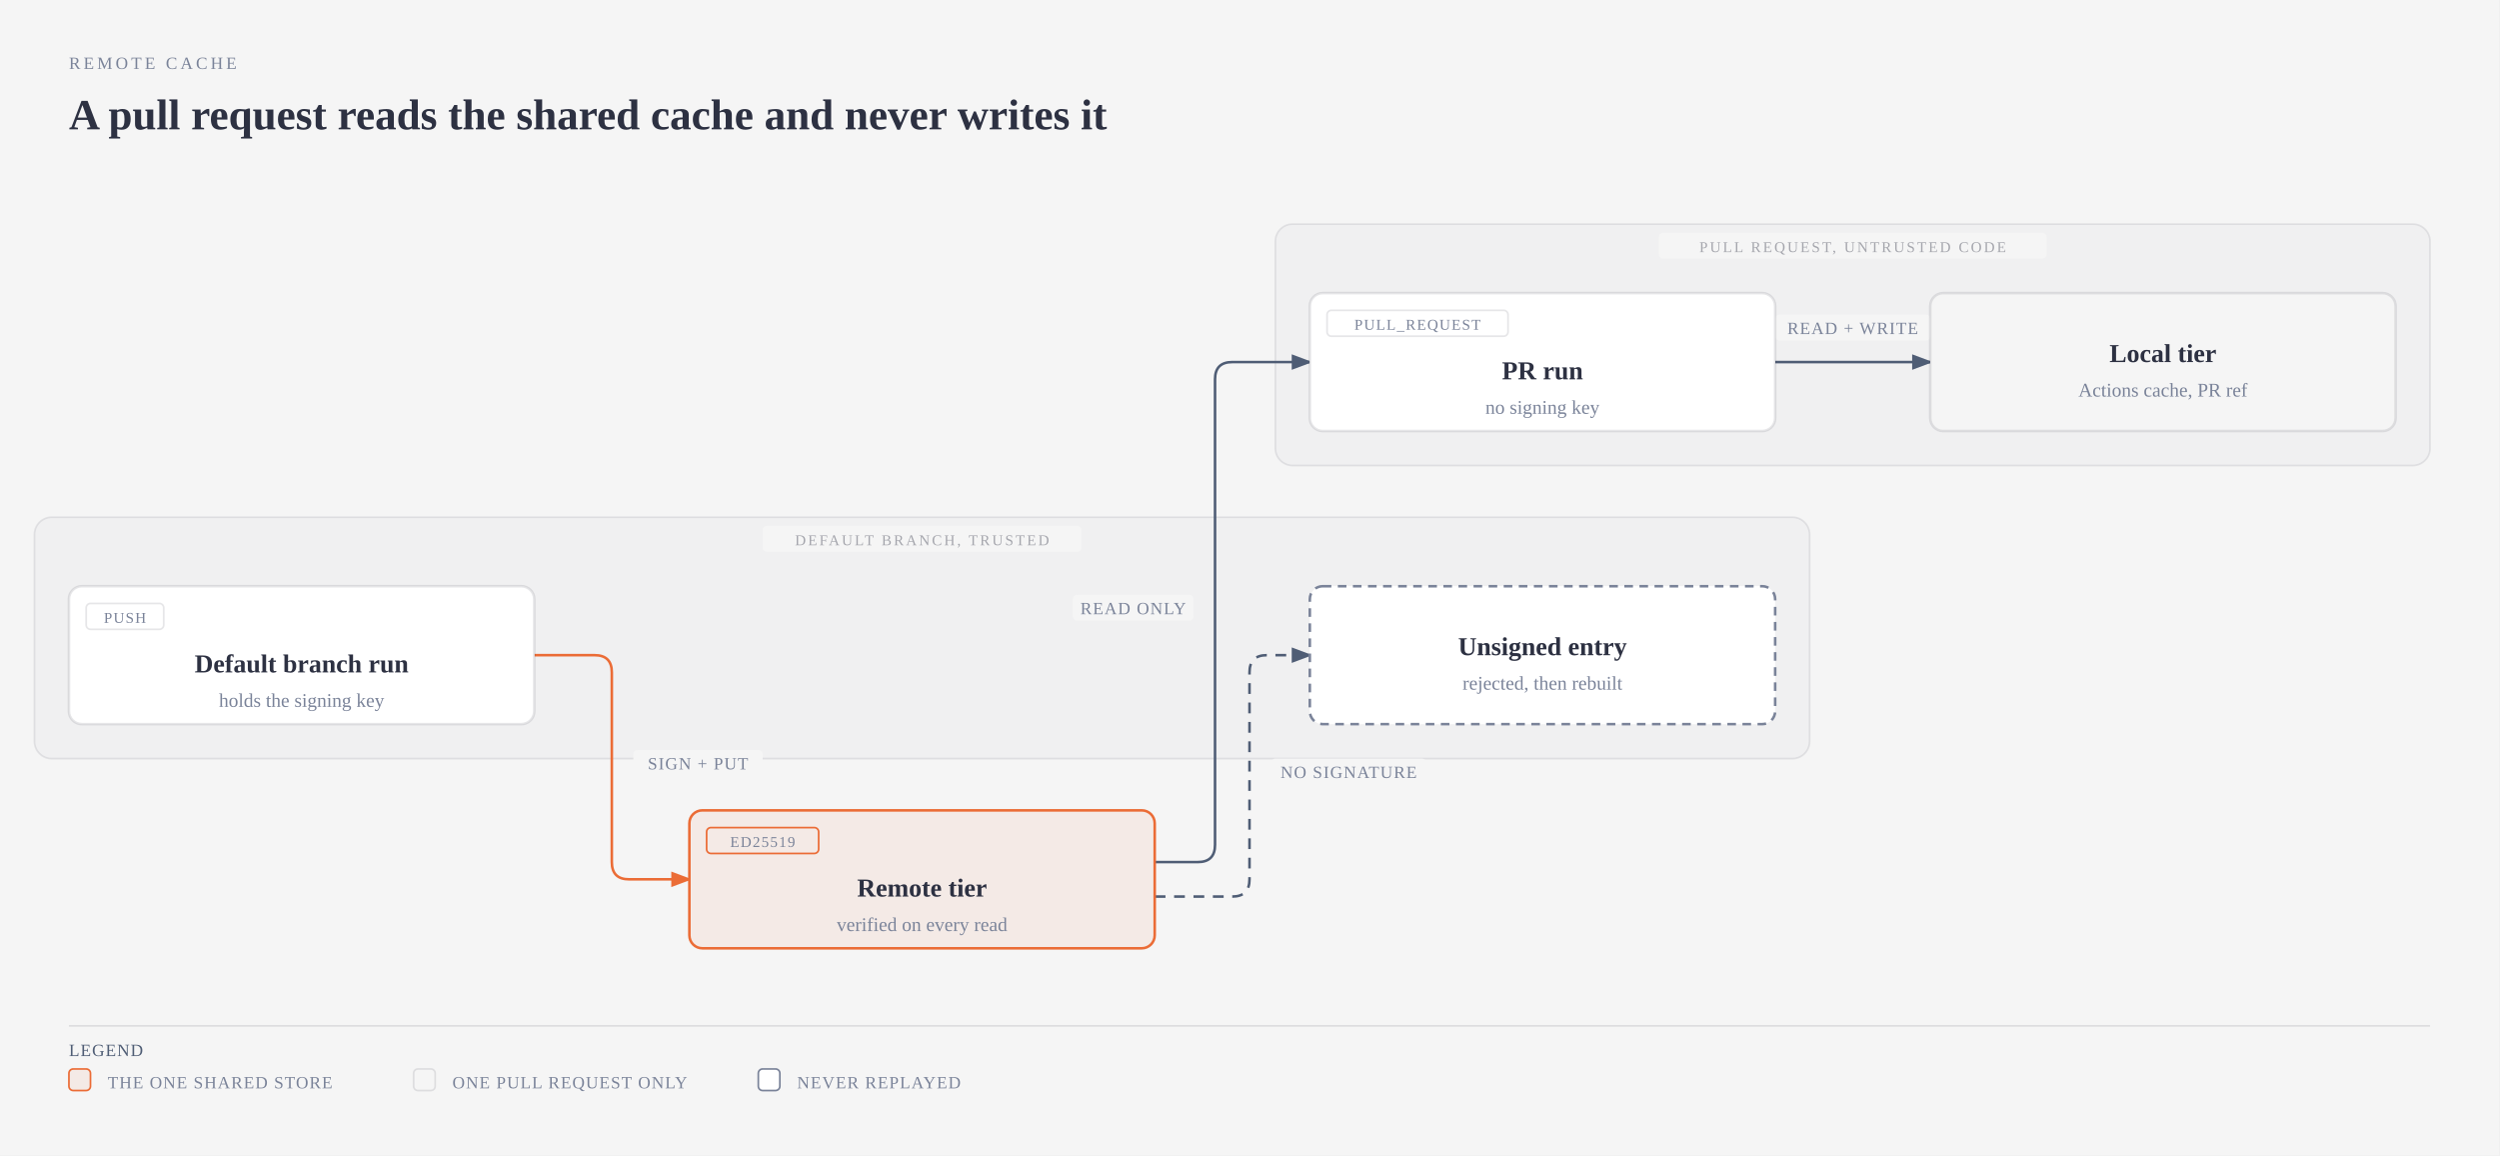
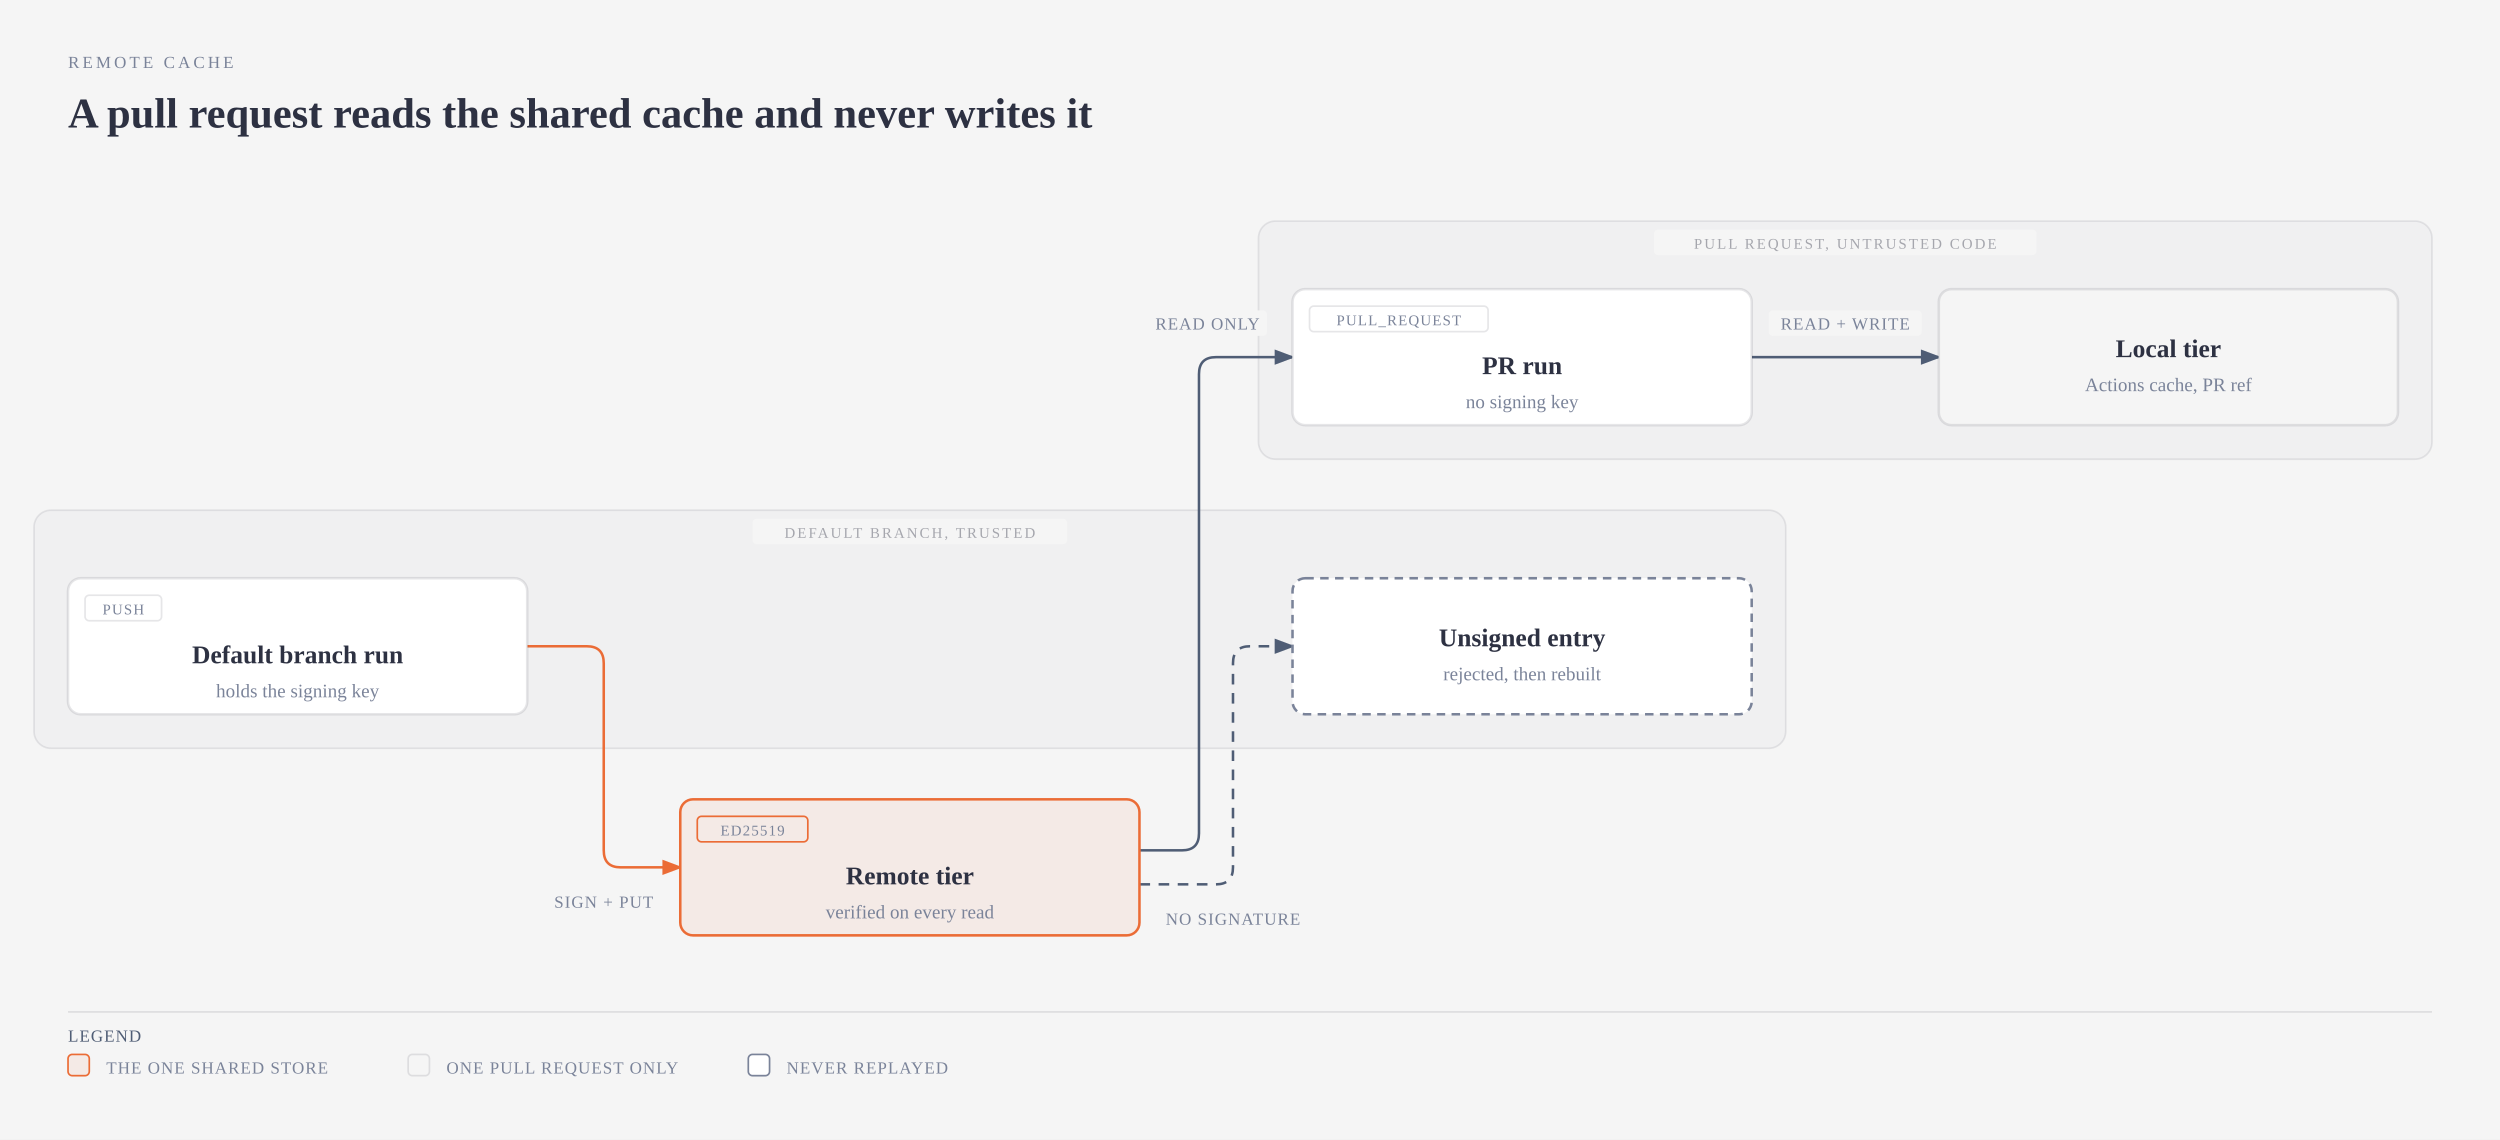
- <svg xmlns="http://www.w3.org/2000/svg" viewBox="0 0 1160 536" width="1160" height="536" role="img" aria-labelledby="cache-trust-title cache-trust-desc" class="magus-diagram">
+ <svg xmlns="http://www.w3.org/2000/svg" viewBox="0 0 1176 536" width="1176" height="536" role="img" aria-labelledby="cache-trust-title cache-trust-desc" class="magus-diagram">
  <defs>
    <marker id="cache-trust-arrow-default" markerWidth="8" markerHeight="6" refX="7" refY="3" orient="auto">
      <polygon points="0 0, 8 3, 0 6" fill="#4f5d75" />
    </marker>
    <marker id="cache-trust-arrow-accent" markerWidth="8" markerHeight="6" refX="7" refY="3" orient="auto">
      <polygon points="0 0, 8 3, 0 6" fill="#eb6c36" />
    </marker>
    <marker id="cache-trust-arrow-link" markerWidth="8" markerHeight="6" refX="7" refY="3" orient="auto">
      <polygon points="0 0, 8 3, 0 6" fill="#2e5aa8" />
    </marker>
  </defs>
  <rect width="100%" height="100%" fill="#f5f5f5" />
  <text x="32" y="32" fill="#7a8399" font-size="8" font-family="var(--pico-font-family-monospace, monospace)" style="font-variant-ligatures:none" letter-spacing="0.18em">REMOTE CACHE</text>
  <text x="32" y="60" fill="#2d3142" font-size="20" font-weight="600" font-family="var(--pico-font-family, sans-serif)">A pull request reads the shared cache and never writes it</text>
  <g transform="translate(0,40)">
-     <rect x="592" y="64" width="536" height="112" rx="8" fill="#2d3142" fill-opacity="0.02" stroke="#2d3142" stroke-opacity="0.1" stroke-width="0.8" />
-     <rect x="770" y="68" width="180" height="12" rx="2" fill="#f5f5f5" />
-     <text x="860" y="77" fill="#2d3142" fill-opacity="0.4" font-size="7" font-family="var(--pico-font-family-monospace, monospace)" style="font-variant-ligatures:none" text-anchor="middle" letter-spacing="0.14em">PULL REQUEST, UNTRUSTED CODE</text>
+     <rect x="592" y="64" width="552" height="112" rx="8" fill="#2d3142" fill-opacity="0.02" stroke="#2d3142" stroke-opacity="0.1" stroke-width="0.8" />
+     <rect x="778" y="68" width="180" height="12" rx="2" fill="#f5f5f5" />
+     <text x="868" y="77" fill="#2d3142" fill-opacity="0.4" font-size="7" font-family="var(--pico-font-family-monospace, monospace)" style="font-variant-ligatures:none" text-anchor="middle" letter-spacing="0.14em">PULL REQUEST, UNTRUSTED CODE</text>
    <rect x="16" y="200" width="824" height="112" rx="8" fill="#2d3142" fill-opacity="0.02" stroke="#2d3142" stroke-opacity="0.1" stroke-width="0.8" />
    <rect x="354" y="204" width="148" height="12" rx="2" fill="#f5f5f5" />
    <text x="428" y="213" fill="#2d3142" fill-opacity="0.4" font-size="7" font-family="var(--pico-font-family-monospace, monospace)" style="font-variant-ligatures:none" text-anchor="middle" letter-spacing="0.14em">DEFAULT BRANCH, TRUSTED</text>
-     <path data-edge="pr-&gt;local" d="M 824 128 L 896 128" fill="none" stroke="#4f5d75" stroke-width="1.2" marker-end="url(#cache-trust-arrow-default)" />
-     <path data-edge="remote-&gt;pr" d="M 536 360 L 556 360 Q 564 360 564 352 L 564 136 Q 564 128 572 128 L 608 128" fill="none" stroke="#4f5d75" stroke-width="1.2" marker-end="url(#cache-trust-arrow-default)" />
-     <path data-edge="default-&gt;remote" d="M 248 264 L 276 264 Q 284 264 284 272 L 284 360 Q 284 368 292 368 L 320 368" fill="none" stroke="#eb6c36" stroke-width="1.2" marker-end="url(#cache-trust-arrow-accent)" />
-     <path data-edge="remote-&gt;reject" d="M 536 376 L 572 376 Q 580 376 580 368 L 580 272 Q 580 264 588 264 L 608 264" fill="none" stroke="#4f5d75" stroke-width="1.2" stroke-dasharray="5,4" marker-end="url(#cache-trust-arrow-default)" />
-     <rect x="824" y="106" width="72" height="12" rx="2" fill="#f5f5f5" />
-     <text x="860" y="115" fill="#7a8399" font-size="8" font-family="var(--pico-font-family-monospace, monospace)" style="font-variant-ligatures:none" text-anchor="middle" letter-spacing="0.06em">READ + WRITE</text>
-     <rect x="498" y="236" width="56" height="12" rx="2" fill="#f5f5f5" />
-     <text x="526" y="245" fill="#7a8399" font-size="8" font-family="var(--pico-font-family-monospace, monospace)" style="font-variant-ligatures:none" text-anchor="middle" letter-spacing="0.06em">READ ONLY</text>
-     <rect x="294" y="308" width="60" height="12" rx="2" fill="#f5f5f5" />
-     <text x="324" y="317" fill="#7a8399" font-size="8" font-family="var(--pico-font-family-monospace, monospace)" style="font-variant-ligatures:none" text-anchor="middle" letter-spacing="0.06em">SIGN + PUT</text>
-     <rect x="590" y="312" width="72" height="12" rx="2" fill="#f5f5f5" />
-     <text x="626" y="321" fill="#7a8399" font-size="8" font-family="var(--pico-font-family-monospace, monospace)" style="font-variant-ligatures:none" text-anchor="middle" letter-spacing="0.06em">NO SIGNATURE</text>
+     <path data-edge="pr-&gt;local" id="cache-trust-edge-pr-local" d="M 824 128 L 912 128" fill="none" stroke="#4f5d75" stroke-width="1.2" marker-end="url(#cache-trust-arrow-default)" />
+     <path data-edge="remote-&gt;pr" id="cache-trust-edge-remote-pr" d="M 536 360 L 556 360 Q 564 360 564 352 L 564 136 Q 564 128 572 128 L 608 128" fill="none" stroke="#4f5d75" stroke-width="1.2" marker-end="url(#cache-trust-arrow-default)" />
+     <path data-edge="default-&gt;remote" id="cache-trust-edge-default-remote" d="M 248 264 L 276 264 Q 284 264 284 272 L 284 360 Q 284 368 292 368 L 320 368" fill="none" stroke="#eb6c36" stroke-width="1.2" marker-end="url(#cache-trust-arrow-accent)" />
+     <path data-edge="remote-&gt;reject" id="cache-trust-edge-remote-reject" d="M 536 376 L 572 376 Q 580 376 580 368 L 580 272 Q 580 264 588 264 L 608 264" fill="none" stroke="#4f5d75" stroke-width="1.2" stroke-dasharray="5,4" marker-end="url(#cache-trust-arrow-default)" />
+     <rect x="832" y="106" width="72" height="12" rx="2" fill="#f5f5f5" />
+     <text x="868" y="115" fill="#7a8399" font-size="8" font-family="var(--pico-font-family-monospace, monospace)" style="font-variant-ligatures:none" text-anchor="middle" letter-spacing="0.06em">READ + WRITE</text>
+     <rect x="540" y="106" width="56" height="12" rx="2" fill="#f5f5f5" />
+     <text x="568" y="115" fill="#7a8399" font-size="8" font-family="var(--pico-font-family-monospace, monospace)" style="font-variant-ligatures:none" text-anchor="middle" letter-spacing="0.06em">READ ONLY</text>
+     <rect x="254" y="378" width="60" height="12" rx="2" fill="#f5f5f5" />
+     <text x="284" y="387" fill="#7a8399" font-size="8" font-family="var(--pico-font-family-monospace, monospace)" style="font-variant-ligatures:none" text-anchor="middle" letter-spacing="0.06em">SIGN + PUT</text>
+     <rect x="544" y="386" width="72" height="12" rx="2" fill="#f5f5f5" />
+     <text x="580" y="395" fill="#7a8399" font-size="8" font-family="var(--pico-font-family-monospace, monospace)" style="font-variant-ligatures:none" text-anchor="middle" letter-spacing="0.06em">NO SIGNATURE</text>
    <g data-node="pr" data-anchor=".github/workflows/ci.yaml">
      <rect x="608" y="96" width="216" height="64" rx="6" fill="#f5f5f5" />
      <rect x="608" y="96" width="216" height="64" rx="6" fill="#ffffff" stroke="rgba(45,49,66,0.12)" stroke-width="1.2" />
      <rect x="616" y="104" width="84" height="12" rx="2" fill="none" stroke="rgba(45,49,66,0.12)" stroke-width="0.8" />
      <text x="658" y="113" fill="#7a8399" font-size="7" font-family="var(--pico-font-family-monospace, monospace)" style="font-variant-ligatures:none" text-anchor="middle" letter-spacing="0.08em">PULL_REQUEST</text>
      <text x="716" y="136" fill="#2d3142" font-size="12" font-weight="600" font-family="var(--pico-font-family, sans-serif)" text-anchor="middle">PR run</text>
      <text x="716" y="152" fill="#7a8399" font-size="9" font-family="var(--pico-font-family-monospace, monospace)" style="font-variant-ligatures:none" text-anchor="middle">no signing key</text>
    </g>
    <g data-node="local" data-anchor=".github/workflows/ci.yaml">
-       <rect x="896" y="96" width="216" height="64" rx="6" fill="#f5f5f5" />
-       <rect x="896" y="96" width="216" height="64" rx="6" fill="#f5f5f5" stroke="rgba(45,49,66,0.12)" stroke-width="1.2" />
-       <text x="1004" y="128" fill="#2d3142" font-size="12" font-weight="600" font-family="var(--pico-font-family, sans-serif)" text-anchor="middle">Local tier</text>
-       <text x="1004" y="144" fill="#7a8399" font-size="9" font-family="var(--pico-font-family-monospace, monospace)" style="font-variant-ligatures:none" text-anchor="middle">Actions cache, PR ref</text>
+       <rect x="912" y="96" width="216" height="64" rx="6" fill="#f5f5f5" />
+       <rect x="912" y="96" width="216" height="64" rx="6" fill="#f5f5f5" stroke="rgba(45,49,66,0.12)" stroke-width="1.2" />
+       <text x="1020" y="128" fill="#2d3142" font-size="12" font-weight="600" font-family="var(--pico-font-family, sans-serif)" text-anchor="middle">Local tier</text>
+       <text x="1020" y="144" fill="#7a8399" font-size="9" font-family="var(--pico-font-family-monospace, monospace)" style="font-variant-ligatures:none" text-anchor="middle">Actions cache, PR ref</text>
    </g>
    <g data-node="remote" data-anchor="internal/cache">
      <rect x="320" y="336" width="216" height="64" rx="6" fill="#f5f5f5" />
      <rect x="320" y="336" width="216" height="64" rx="6" fill="rgba(235,108,54,0.08)" stroke="#eb6c36" stroke-width="1.2" />
      <rect x="328" y="344" width="52" height="12" rx="2" fill="none" stroke="#eb6c36" stroke-width="0.8" />
      <text x="354" y="353" fill="#7a8399" font-size="7" font-family="var(--pico-font-family-monospace, monospace)" style="font-variant-ligatures:none" text-anchor="middle" letter-spacing="0.08em">ED25519</text>
      <text x="428" y="376" fill="#2d3142" font-size="12" font-weight="600" font-family="var(--pico-font-family, sans-serif)" text-anchor="middle">Remote tier</text>
      <text x="428" y="392" fill="#7a8399" font-size="9" font-family="var(--pico-font-family-monospace, monospace)" style="font-variant-ligatures:none" text-anchor="middle">verified on every read</text>
    </g>
    <g data-node="default" data-anchor=".github/workflows/ci.yaml">
      <rect x="32" y="232" width="216" height="64" rx="6" fill="#f5f5f5" />
      <rect x="32" y="232" width="216" height="64" rx="6" fill="#ffffff" stroke="rgba(45,49,66,0.12)" stroke-width="1.2" />
      <rect x="40" y="240" width="36" height="12" rx="2" fill="none" stroke="rgba(45,49,66,0.12)" stroke-width="0.8" />
      <text x="58" y="249" fill="#7a8399" font-size="7" font-family="var(--pico-font-family-monospace, monospace)" style="font-variant-ligatures:none" text-anchor="middle" letter-spacing="0.08em">PUSH</text>
      <text x="140" y="272" fill="#2d3142" font-size="12" font-weight="600" font-family="var(--pico-font-family, sans-serif)" text-anchor="middle">Default branch run</text>
      <text x="140" y="288" fill="#7a8399" font-size="9" font-family="var(--pico-font-family-monospace, monospace)" style="font-variant-ligatures:none" text-anchor="middle">holds the signing key</text>
    </g>
    <g data-node="reject">
      <rect x="608" y="232" width="216" height="64" rx="6" fill="#f5f5f5" />
      <rect x="608" y="232" width="216" height="64" rx="6" fill="#ffffff" stroke="#7a8399" stroke-width="1.2" stroke-dasharray="4,3" />
      <text x="716" y="264" fill="#2d3142" font-size="12" font-weight="600" font-family="var(--pico-font-family, sans-serif)" text-anchor="middle">Unsigned entry</text>
      <text x="716" y="280" fill="#7a8399" font-size="9" font-family="var(--pico-font-family-monospace, monospace)" style="font-variant-ligatures:none" text-anchor="middle">rejected, then rebuilt</text>
    </g>
-     <line x1="32" y1="436" x2="1128" y2="436" stroke="rgba(45,49,66,0.12)" stroke-width="0.8" />
+     <line x1="32" y1="436" x2="1144" y2="436" stroke="rgba(45,49,66,0.12)" stroke-width="0.8" />
    <text x="32" y="450" fill="#4f5d75" font-size="8" font-family="var(--pico-font-family-monospace, monospace)" style="font-variant-ligatures:none" letter-spacing="0.06em">LEGEND</text>
    <rect x="32" y="456" width="10" height="10" rx="2" fill="rgba(235,108,54,0.08)" stroke="#eb6c36" stroke-width="0.8" />
    <text x="50" y="465" fill="#7a8399" font-size="8" font-family="var(--pico-font-family-monospace, monospace)" style="font-variant-ligatures:none" letter-spacing="0.06em">THE ONE SHARED STORE</text>
    <rect x="192" y="456" width="10" height="10" rx="2" fill="#f5f5f5" stroke="rgba(45,49,66,0.12)" stroke-width="0.8" />
    <text x="210" y="465" fill="#7a8399" font-size="8" font-family="var(--pico-font-family-monospace, monospace)" style="font-variant-ligatures:none" letter-spacing="0.06em">ONE PULL REQUEST ONLY</text>
    <rect x="352" y="456" width="10" height="10" rx="2" fill="#ffffff" stroke="#7a8399" stroke-width="0.8" />
    <text x="370" y="465" fill="#7a8399" font-size="8" font-family="var(--pico-font-family-monospace, monospace)" style="font-variant-ligatures:none" letter-spacing="0.06em">NEVER REPLAYED</text>
  </g>
</svg>
